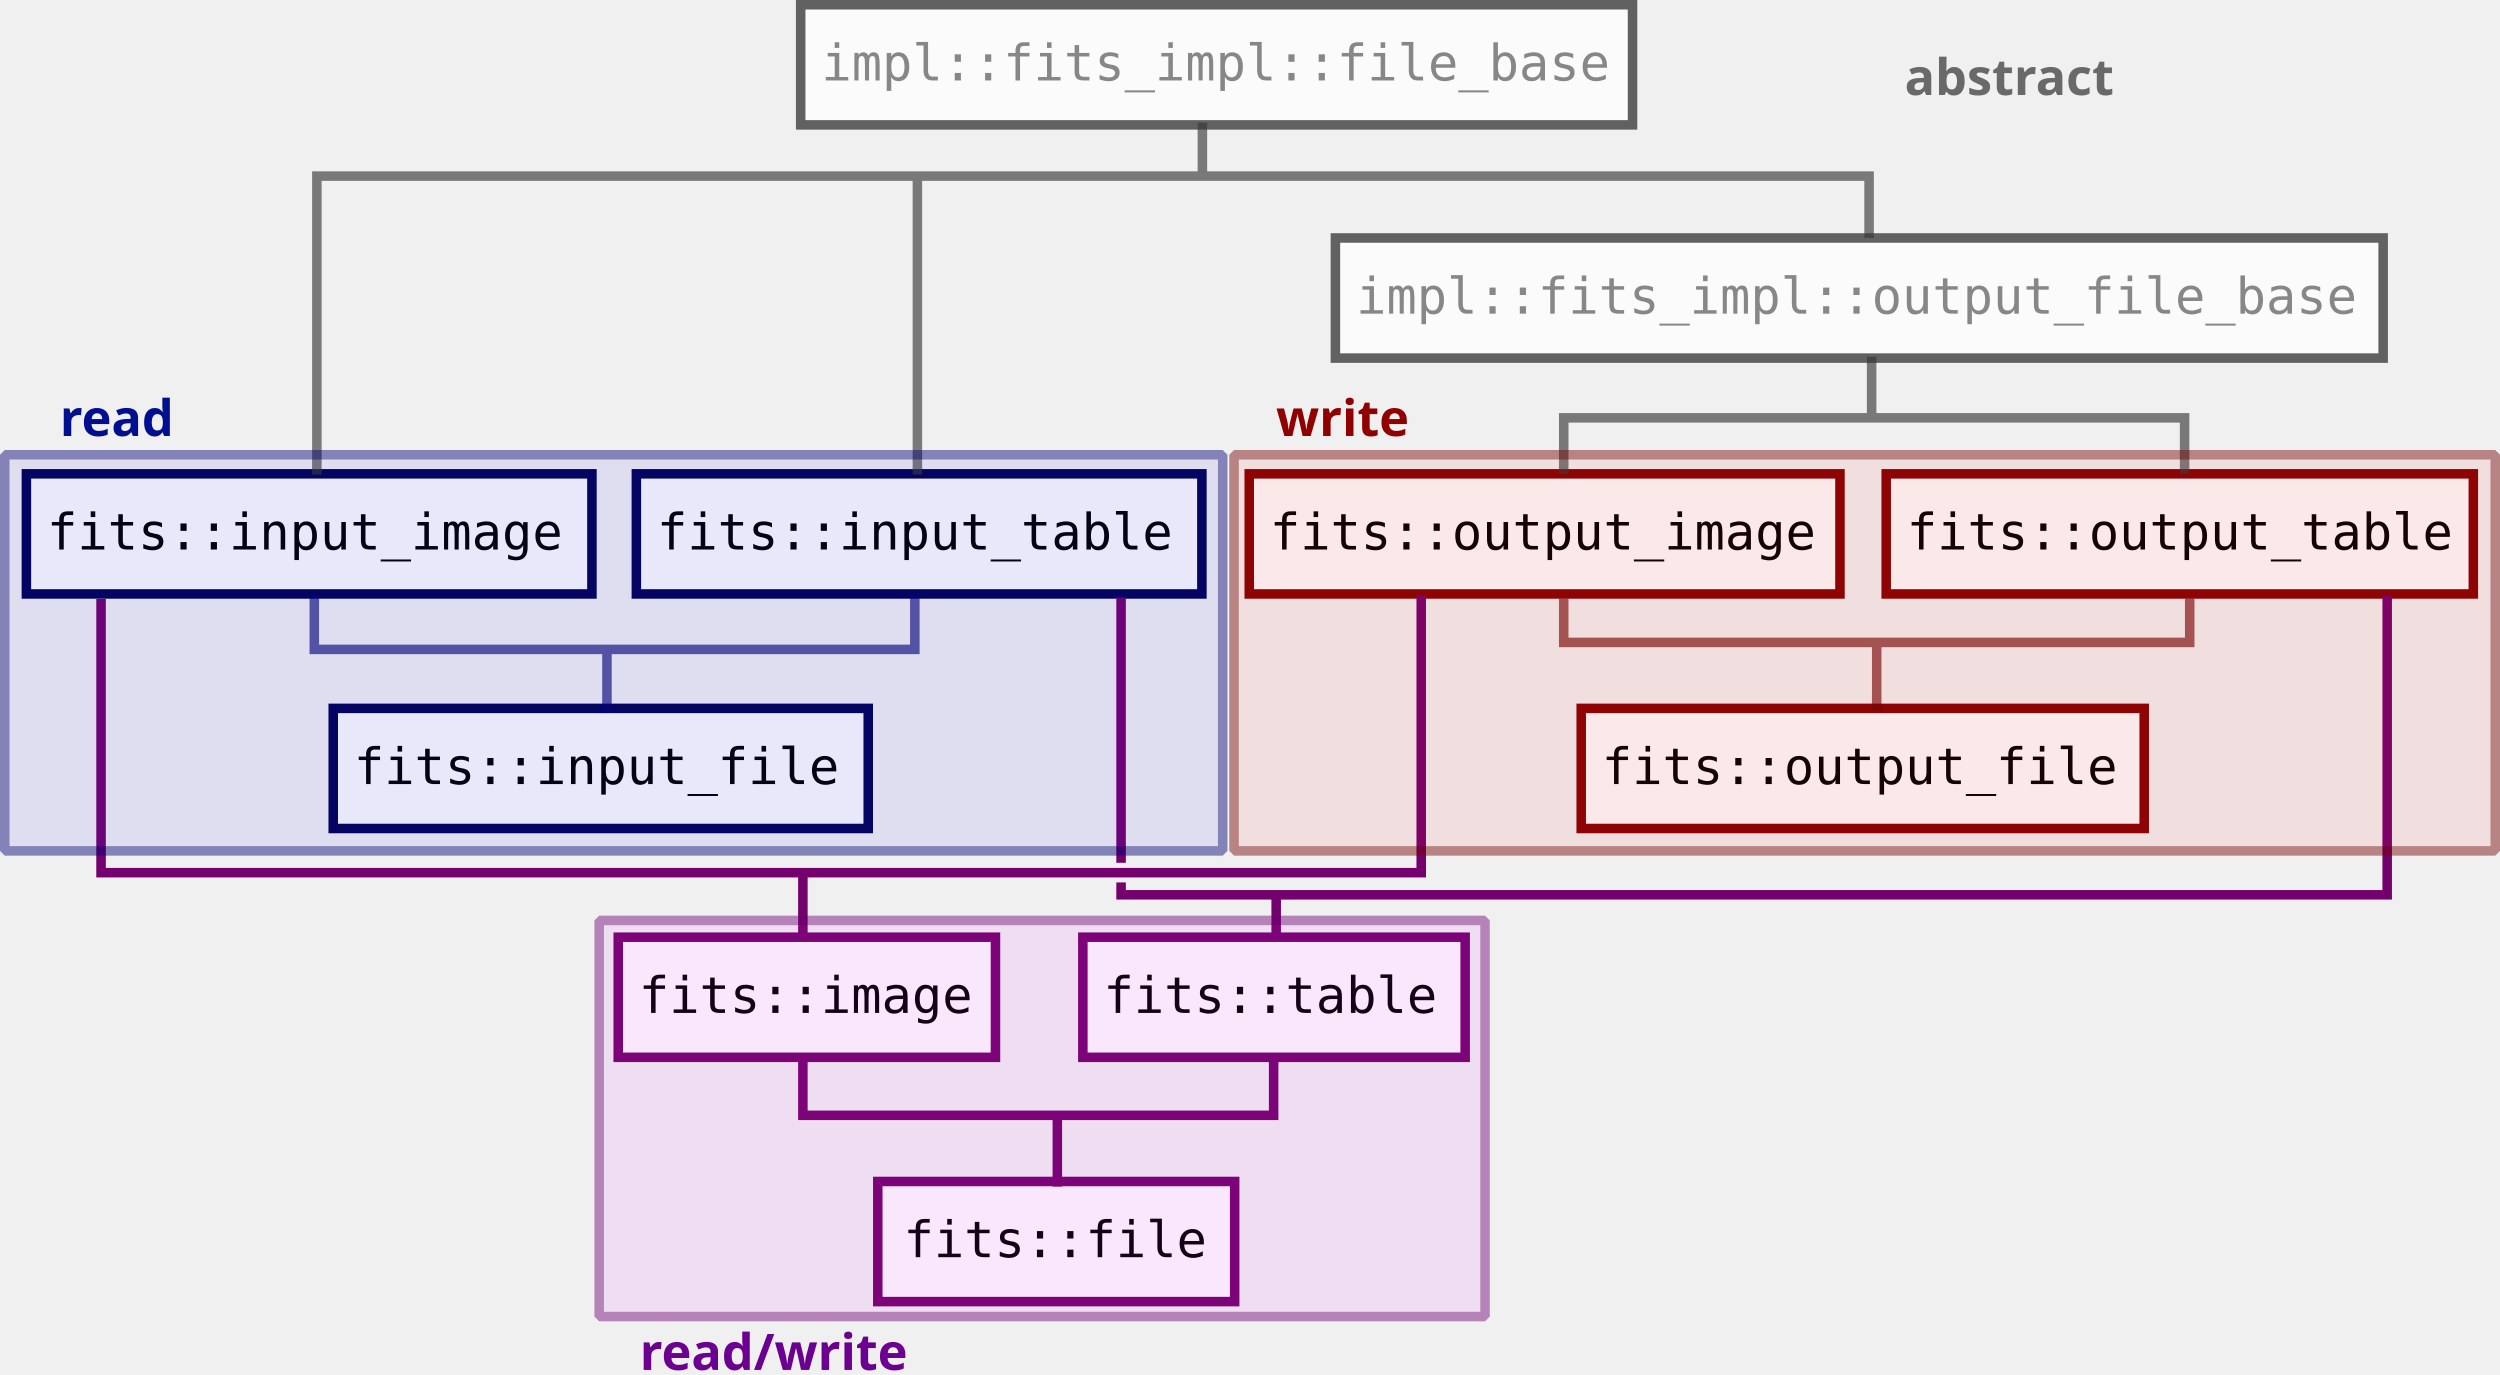
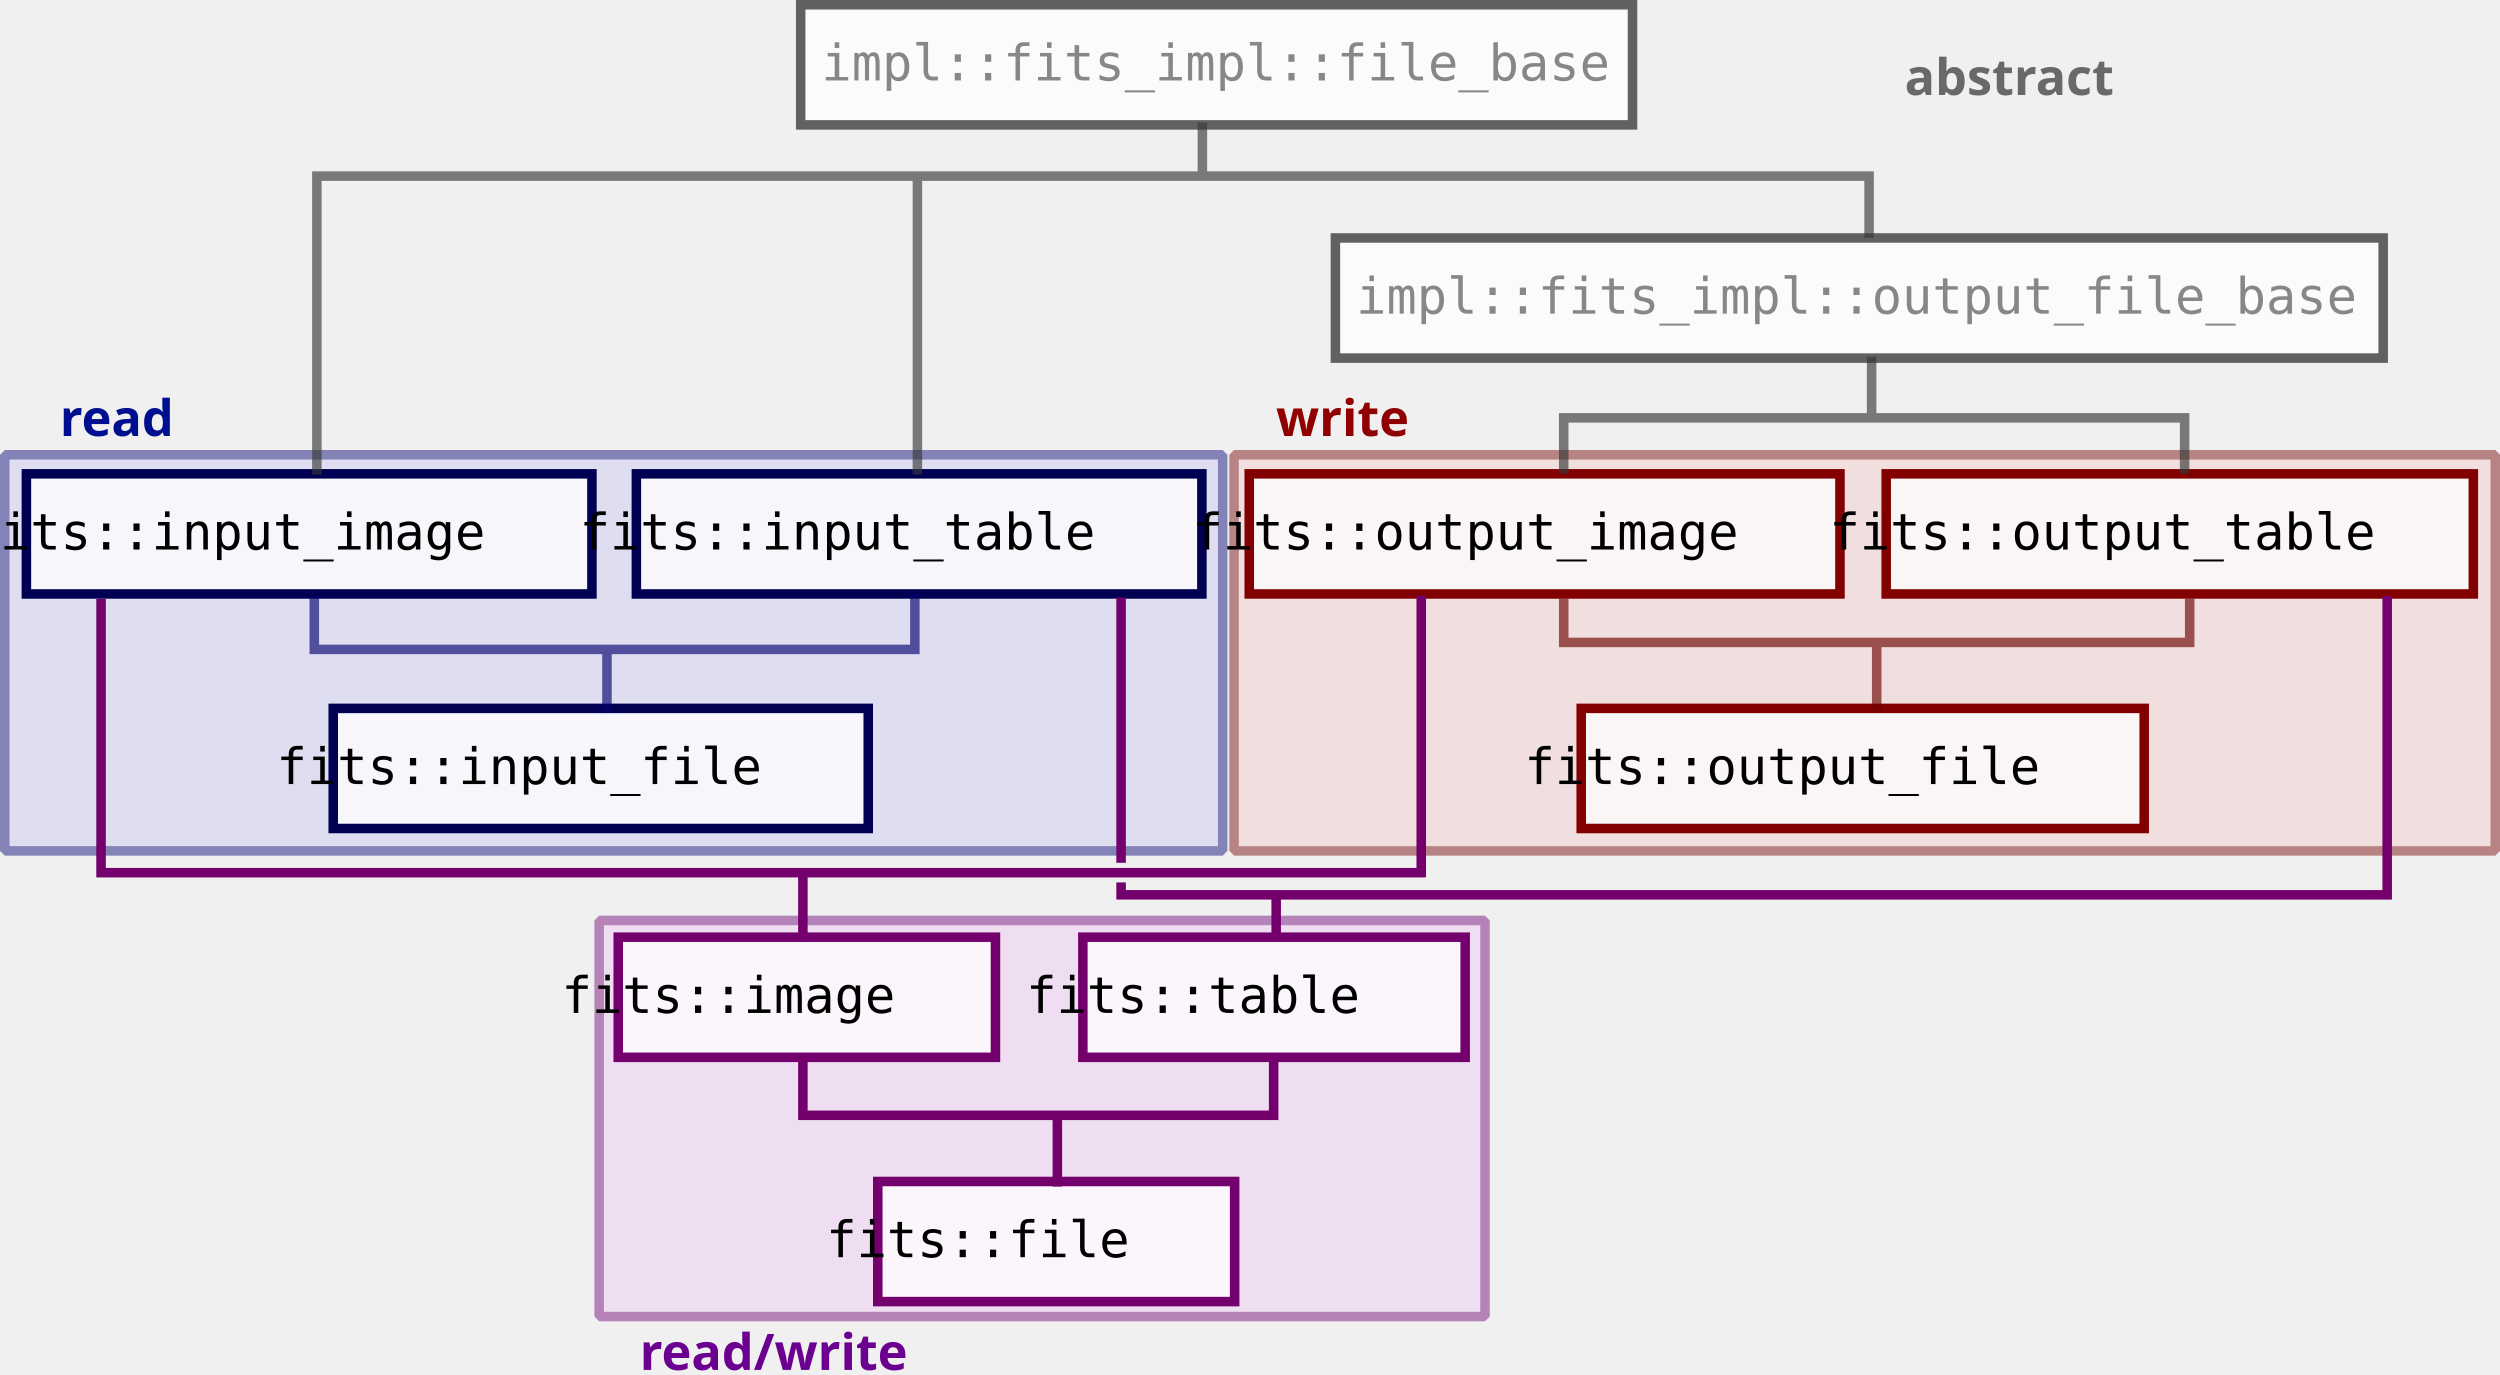
<svg xmlns="http://www.w3.org/2000/svg" width="525.167mm" height="288.758mm" viewBox="0 0 525.167 288.758" version="1.1" id="svg8">
  <defs id="defs2" />
  <g id="layer1" transform="translate(127.5,-34.96337)">
+     <rect style="opacity:0.457;fill:#e921ff;fill-opacity:0.194;stroke:#6f0073;stroke-width:2;stroke-linecap:round;stroke-linejoin:bevel;stroke-miterlimit:4;stroke-dasharray:none;stroke-opacity:1" id="rect945" width="186.089" height="83.214" x="-1.634" y="228.312" />
+     <rect y="130.491" x="131.733" height="83.214" width="264.933" id="rect943" style="opacity:0.457;fill:#ff2121;fill-opacity:0.194;stroke:#730000;stroke-width:2;stroke-linecap:round;stroke-linejoin:bevel;stroke-miterlimit:4;stroke-dasharray:none;stroke-opacity:1" />
+     <rect style="opacity:0.457;fill:#3321ff;fill-opacity:0.194;stroke:#000173;stroke-width:2;stroke-linecap:round;stroke-linejoin:bevel;stroke-miterlimit:4;stroke-dasharray:none;stroke-opacity:1" id="rect941" width="255.846" height="83.214" x="-126.5" y="130.491" />
    <rect style="fill:#ffffff;fill-opacity:0.733;stroke:#616161;stroke-width:2;stroke-miterlimit:4;stroke-dasharray:none;stroke-opacity:1" id="rect815" width="174.741" height="25.234" x="40.697" y="35.963" />
    <text xml:space="preserve" style="font-style:normal;font-variant:normal;font-weight:normal;font-stretch:normal;font-size:10.583px;line-height:1.25;font-family:'DejaVu Sans Mono';-inkscape-font-specification:'DejaVu Sans Mono';letter-spacing:0px;word-spacing:0px;fill:#878787;fill-opacity:1;stroke:none;stroke-width:0.265" x="45.045" y="51.868" id="text819">
      <tspan id="tspan817" x="45.045" y="51.868" style="font-style:normal;font-variant:normal;font-weight:normal;font-stretch:normal;font-family:'DejaVu Sans Mono';-inkscape-font-specification:'DejaVu Sans Mono';fill:#878787;fill-opacity:1;stroke-width:0.265">impl::fits_impl::file_base</tspan>
    </text>
    <rect y="84.955" x="153.025" height="25.234" width="220.098" id="rect821" style="fill:#ffffff;fill-opacity:0.733;stroke:#616161;stroke-width:2;stroke-miterlimit:4;stroke-dasharray:none;stroke-opacity:1" />
    <text id="text825" y="100.86" x="157.374" style="font-style:normal;font-variant:normal;font-weight:normal;font-stretch:normal;font-size:10.583px;line-height:1.25;font-family:'DejaVu Sans Mono';-inkscape-font-specification:'DejaVu Sans Mono';letter-spacing:0px;word-spacing:0px;fill:#878787;fill-opacity:1;stroke:none;stroke-width:0.265" xml:space="preserve">
      <tspan style="font-style:normal;font-variant:normal;font-weight:normal;font-stretch:normal;font-family:'DejaVu Sans Mono';-inkscape-font-specification:'DejaVu Sans Mono';fill:#878787;fill-opacity:1;stroke-width:0.265" y="100.86" x="157.374" id="tspan823">impl::fits_impl::output_file_base</tspan>
    </text>
    <rect y="134.5" x="-121.956" height="25.234" width="118.8" id="rect833" style="fill:#ffffff;fill-opacity:0.733;stroke:#000153;stroke-width:2;stroke-miterlimit:4;stroke-dasharray:none;stroke-opacity:1" />
-     <text id="text837" y="150.405" x="-117.608" style="font-style:normal;font-variant:normal;font-weight:normal;font-stretch:normal;font-size:10.583px;line-height:1.25;font-family:'DejaVu Sans Mono';-inkscape-font-specification:'DejaVu Sans Mono';letter-spacing:0px;word-spacing:0px;fill:#000000;fill-opacity:1;stroke:none;stroke-width:0.265" xml:space="preserve">
-       <tspan style="font-style:normal;font-variant:normal;font-weight:normal;font-stretch:normal;font-family:'DejaVu Sans Mono';-inkscape-font-specification:'DejaVu Sans Mono';stroke-width:0.265" y="150.405" x="-117.608" id="tspan835">fits::input_image</tspan>
+     <text id="text837" y="150.405" x="-63.777" style="font-style:normal;font-variant:normal;font-weight:normal;font-stretch:normal;font-size:10.583px;line-height:1.25;font-family:'DejaVu Sans Mono';-inkscape-font-specification:'DejaVu Sans Mono';text-align:center;letter-spacing:0px;word-spacing:0px;text-anchor:middle;fill:#000000;fill-opacity:1;stroke:none;stroke-width:0.265" xml:space="preserve">
+       <tspan style="font-style:normal;font-variant:normal;font-weight:normal;font-stretch:normal;font-family:'DejaVu Sans Mono';-inkscape-font-specification:'DejaVu Sans Mono';text-align:center;text-anchor:middle;stroke-width:0.265" y="150.405" x="-63.777" id="tspan835">fits::input_image</tspan>
    </text>
    <rect style="fill:#ffffff;fill-opacity:0.733;stroke:#000153;stroke-width:2;stroke-miterlimit:4;stroke-dasharray:none;stroke-opacity:1" id="rect839" width="118.8" height="25.234" x="6.178" y="134.5" />
-     <text xml:space="preserve" style="font-style:normal;font-variant:normal;font-weight:normal;font-stretch:normal;font-size:10.583px;line-height:1.25;font-family:'DejaVu Sans Mono';-inkscape-font-specification:'DejaVu Sans Mono';letter-spacing:0px;word-spacing:0px;fill:#000000;fill-opacity:1;stroke:none;stroke-width:0.265" x="10.526" y="150.405" id="text843">
-       <tspan id="tspan841" x="10.526" y="150.405" style="font-style:normal;font-variant:normal;font-weight:normal;font-stretch:normal;font-family:'DejaVu Sans Mono';-inkscape-font-specification:'DejaVu Sans Mono';stroke-width:0.265">fits::input_table</tspan>
+     <text xml:space="preserve" style="font-style:normal;font-variant:normal;font-weight:normal;font-stretch:normal;font-size:10.583px;line-height:1.25;font-family:'DejaVu Sans Mono';-inkscape-font-specification:'DejaVu Sans Mono';text-align:center;letter-spacing:0px;word-spacing:0px;text-anchor:middle;fill:#000000;fill-opacity:1;stroke:none;stroke-width:0.265" x="64.357" y="150.405" id="text843">
+       <tspan id="tspan841" x="64.357" y="150.405" style="font-style:normal;font-variant:normal;font-weight:normal;font-stretch:normal;font-family:'DejaVu Sans Mono';-inkscape-font-specification:'DejaVu Sans Mono';text-align:center;text-anchor:middle;stroke-width:0.265">fits::input_table</tspan>
    </text>
    <rect style="fill:#ffffff;fill-opacity:0.733;stroke:#830000;stroke-width:2;stroke-miterlimit:4;stroke-dasharray:none;stroke-opacity:1" id="rect847" width="124.092" height="25.234" x="134.923" y="134.5" />
-     <text xml:space="preserve" style="font-style:normal;font-variant:normal;font-weight:normal;font-stretch:normal;font-size:10.583px;line-height:1.25;font-family:'DejaVu Sans Mono';-inkscape-font-specification:'DejaVu Sans Mono';letter-spacing:0px;word-spacing:0px;fill:#000000;fill-opacity:1;stroke:none;stroke-width:0.265" x="139.272" y="150.405" id="text851">
-       <tspan id="tspan849" x="139.272" y="150.405" style="font-style:normal;font-variant:normal;font-weight:normal;font-stretch:normal;font-family:'DejaVu Sans Mono';-inkscape-font-specification:'DejaVu Sans Mono';stroke-width:0.265">fits::output_image</tspan>
+     <text xml:space="preserve" style="font-style:normal;font-variant:normal;font-weight:normal;font-stretch:normal;font-size:10.583px;line-height:1.25;font-family:'DejaVu Sans Mono';-inkscape-font-specification:'DejaVu Sans Mono';text-align:center;letter-spacing:0px;word-spacing:0px;text-anchor:middle;fill:#000000;fill-opacity:1;stroke:none;stroke-width:0.265" x="196.286" y="150.405" id="text851">
+       <tspan id="tspan849" x="196.286" y="150.405" style="font-style:normal;font-variant:normal;font-weight:normal;font-stretch:normal;font-family:'DejaVu Sans Mono';-inkscape-font-specification:'DejaVu Sans Mono';text-align:center;text-anchor:middle;stroke-width:0.265">fits::output_image</tspan>
    </text>
    <rect y="134.5" x="268.727" height="25.234" width="123.336" id="rect853" style="fill:#ffffff;fill-opacity:0.733;stroke:#830000;stroke-width:2;stroke-miterlimit:4;stroke-dasharray:none;stroke-opacity:1" />
-     <text id="text857" y="150.405" x="273.076" style="font-style:normal;font-variant:normal;font-weight:normal;font-stretch:normal;font-size:10.583px;line-height:1.25;font-family:'DejaVu Sans Mono';-inkscape-font-specification:'DejaVu Sans Mono';letter-spacing:0px;word-spacing:0px;fill:#000000;fill-opacity:1;stroke:none;stroke-width:0.265" xml:space="preserve">
-       <tspan style="font-style:normal;font-variant:normal;font-weight:normal;font-stretch:normal;font-family:'DejaVu Sans Mono';-inkscape-font-specification:'DejaVu Sans Mono';stroke-width:0.265" y="150.405" x="273.076" id="tspan855">fits::output_table</tspan>
+     <text id="text857" y="150.405" x="330.09" style="font-style:normal;font-variant:normal;font-weight:normal;font-stretch:normal;font-size:10.583px;line-height:1.25;font-family:'DejaVu Sans Mono';-inkscape-font-specification:'DejaVu Sans Mono';text-align:center;letter-spacing:0px;word-spacing:0px;text-anchor:middle;fill:#000000;fill-opacity:1;stroke:none;stroke-width:0.265" xml:space="preserve">
+       <tspan style="font-style:normal;font-variant:normal;font-weight:normal;font-stretch:normal;font-family:'DejaVu Sans Mono';-inkscape-font-specification:'DejaVu Sans Mono';text-align:center;text-anchor:middle;stroke-width:0.265" y="150.405" x="330.09" id="tspan855">fits::output_table</tspan>
    </text>
    <rect style="fill:#ffffff;fill-opacity:0.733;stroke:#73006c;stroke-width:2;stroke-miterlimit:4;stroke-dasharray:none;stroke-opacity:1" id="rect859" width="79.244" height="25.234" x="2.37" y="231.837" />
-     <text xml:space="preserve" style="font-style:normal;font-variant:normal;font-weight:normal;font-stretch:normal;font-size:10.583px;line-height:1.25;font-family:'DejaVu Sans Mono';-inkscape-font-specification:'DejaVu Sans Mono';letter-spacing:0px;word-spacing:0px;fill:#000000;fill-opacity:1;stroke:none;stroke-width:0.265" x="6.719" y="247.742" id="text863">
-       <tspan id="tspan861" x="6.719" y="247.742" style="font-style:normal;font-variant:normal;font-weight:normal;font-stretch:normal;font-family:'DejaVu Sans Mono';-inkscape-font-specification:'DejaVu Sans Mono';stroke-width:0.265">fits::image</tspan>
+     <text xml:space="preserve" style="font-style:normal;font-variant:normal;font-weight:normal;font-stretch:normal;font-size:10.583px;line-height:1.25;font-family:'DejaVu Sans Mono';-inkscape-font-specification:'DejaVu Sans Mono';text-align:center;letter-spacing:0px;word-spacing:0px;text-anchor:middle;fill:#000000;fill-opacity:1;stroke:none;stroke-width:0.265" x="41.45" y="247.742" id="text863">
+       <tspan id="tspan861" x="41.45" y="247.742" style="font-style:normal;font-variant:normal;font-weight:normal;font-stretch:normal;font-family:'DejaVu Sans Mono';-inkscape-font-specification:'DejaVu Sans Mono';text-align:center;text-anchor:middle;stroke-width:0.265">fits::image</tspan>
    </text>
    <rect y="231.837" x="99.97" height="25.234" width="80.313" id="rect865" style="fill:#ffffff;fill-opacity:0.733;stroke:#73006c;stroke-width:2;stroke-miterlimit:4;stroke-dasharray:none;stroke-opacity:1" />
-     <text id="text869" y="247.742" x="104.319" style="font-style:normal;font-variant:normal;font-weight:normal;font-stretch:normal;font-size:10.583px;line-height:1.25;font-family:'DejaVu Sans Mono';-inkscape-font-specification:'DejaVu Sans Mono';letter-spacing:0px;word-spacing:0px;fill:#000000;fill-opacity:1;stroke:none;stroke-width:0.265" xml:space="preserve">
-       <tspan style="font-style:normal;font-variant:normal;font-weight:normal;font-stretch:normal;font-family:'DejaVu Sans Mono';-inkscape-font-specification:'DejaVu Sans Mono';stroke-width:0.265" y="247.742" x="104.319" id="tspan867">fits::table</tspan>
+     <text id="text869" y="247.742" x="139.05" style="font-style:normal;font-variant:normal;font-weight:normal;font-stretch:normal;font-size:10.583px;line-height:1.25;font-family:'DejaVu Sans Mono';-inkscape-font-specification:'DejaVu Sans Mono';text-align:center;letter-spacing:0px;word-spacing:0px;text-anchor:middle;fill:#000000;fill-opacity:1;stroke:none;stroke-width:0.265" xml:space="preserve">
+       <tspan style="font-style:normal;font-variant:normal;font-weight:normal;font-stretch:normal;font-family:'DejaVu Sans Mono';-inkscape-font-specification:'DejaVu Sans Mono';text-align:center;text-anchor:middle;stroke-width:0.265" y="247.742" x="139.05" id="tspan867">fits::table</tspan>
    </text>
    <rect style="fill:#ffffff;fill-opacity:0.733;stroke:#000153;stroke-width:2;stroke-miterlimit:4;stroke-dasharray:none;stroke-opacity:1" id="rect871" width="112.386" height="25.234" x="-57.499" y="183.77" />
-     <text xml:space="preserve" style="font-style:normal;font-variant:normal;font-weight:normal;font-stretch:normal;font-size:10.583px;line-height:1.25;font-family:'DejaVu Sans Mono';-inkscape-font-specification:'DejaVu Sans Mono';letter-spacing:0px;word-spacing:0px;fill:#000000;fill-opacity:1;stroke:none;stroke-width:0.265" x="-53.15" y="199.675" id="text875">
-       <tspan id="tspan873" x="-53.15" y="199.675" style="font-style:normal;font-variant:normal;font-weight:normal;font-stretch:normal;font-family:'DejaVu Sans Mono';-inkscape-font-specification:'DejaVu Sans Mono';stroke-width:0.265">fits::input_file</tspan>
+     <text xml:space="preserve" style="font-style:normal;font-variant:normal;font-weight:normal;font-stretch:normal;font-size:10.583px;line-height:1.25;font-family:'DejaVu Sans Mono';-inkscape-font-specification:'DejaVu Sans Mono';text-align:center;letter-spacing:0px;word-spacing:0px;text-anchor:middle;fill:#000000;fill-opacity:1;stroke:none;stroke-width:0.265" x="-2.502" y="199.675" id="text875">
+       <tspan id="tspan873" x="-2.502" y="199.675" style="font-style:normal;font-variant:normal;font-weight:normal;font-stretch:normal;font-family:'DejaVu Sans Mono';-inkscape-font-specification:'DejaVu Sans Mono';text-align:center;text-anchor:middle;stroke-width:0.265">fits::input_file</tspan>
    </text>
    <rect y="183.77" x="204.659" height="25.234" width="118.266" id="rect877" style="fill:#ffffff;fill-opacity:0.733;stroke:#830000;stroke-width:2;stroke-miterlimit:4;stroke-dasharray:none;stroke-opacity:1" />
-     <text id="text881" y="199.675" x="209.008" style="font-style:normal;font-variant:normal;font-weight:normal;font-stretch:normal;font-size:10.583px;line-height:1.25;font-family:'DejaVu Sans Mono';-inkscape-font-specification:'DejaVu Sans Mono';letter-spacing:0px;word-spacing:0px;fill:#000000;fill-opacity:1;stroke:none;stroke-width:0.265" xml:space="preserve">
-       <tspan style="font-style:normal;font-variant:normal;font-weight:normal;font-stretch:normal;font-family:'DejaVu Sans Mono';-inkscape-font-specification:'DejaVu Sans Mono';stroke-width:0.265" y="199.675" x="209.008" id="tspan879">fits::output_file</tspan>
+     <text id="text881" y="199.675" x="262.839" style="font-style:normal;font-variant:normal;font-weight:normal;font-stretch:normal;font-size:10.583px;line-height:1.25;font-family:'DejaVu Sans Mono';-inkscape-font-specification:'DejaVu Sans Mono';text-align:center;letter-spacing:0px;word-spacing:0px;text-anchor:middle;fill:#000000;fill-opacity:1;stroke:none;stroke-width:0.265" xml:space="preserve">
+       <tspan style="font-style:normal;font-variant:normal;font-weight:normal;font-stretch:normal;font-family:'DejaVu Sans Mono';-inkscape-font-specification:'DejaVu Sans Mono';text-align:center;text-anchor:middle;stroke-width:0.265" y="199.675" x="262.839" id="tspan879">fits::output_file</tspan>
    </text>
    <rect y="283.153" x="56.893" height="25.234" width="74.968" id="rect887" style="fill:#ffffff;fill-opacity:0.733;stroke:#73006c;stroke-width:2;stroke-miterlimit:4;stroke-dasharray:none;stroke-opacity:1" />
-     <text id="text891" y="299.058" x="62.311" style="font-style:normal;font-variant:normal;font-weight:normal;font-stretch:normal;font-size:10.583px;line-height:1.25;font-family:'DejaVu Sans Mono';-inkscape-font-specification:'DejaVu Sans Mono';letter-spacing:0px;word-spacing:0px;fill:#000000;fill-opacity:1;stroke:none;stroke-width:0.265" xml:space="preserve">
-       <tspan style="font-style:normal;font-variant:normal;font-weight:normal;font-stretch:normal;font-family:'DejaVu Sans Mono';-inkscape-font-specification:'DejaVu Sans Mono';stroke-width:0.265" y="299.058" x="62.311" id="tspan889">fits::file</tspan>
+     <text id="text891" y="299.058" x="93.859" style="font-style:normal;font-variant:normal;font-weight:normal;font-stretch:normal;font-size:10.583px;line-height:1.25;font-family:'DejaVu Sans Mono';-inkscape-font-specification:'DejaVu Sans Mono';text-align:center;letter-spacing:0px;word-spacing:0px;text-anchor:middle;fill:#000000;fill-opacity:1;stroke:none;stroke-width:0.265" xml:space="preserve">
+       <tspan style="font-style:normal;font-variant:normal;font-weight:normal;font-stretch:normal;font-family:'DejaVu Sans Mono';-inkscape-font-specification:'DejaVu Sans Mono';text-align:center;text-anchor:middle;stroke-width:0.265" y="299.058" x="93.859" id="tspan889">fits::file</tspan>
    </text>
    <path id="path897" style="fill:none;stroke:#373737;stroke-width:2;stroke-linecap:butt;stroke-linejoin:miter;stroke-miterlimit:4;stroke-dasharray:none;stroke-opacity:0.644" d="M 125.082,71.959 H 265.131 V 84.955 M 65.214,71.959 V 134.667 M 125.082,60.734 V 71.959 H -60.937 v 62.708" />
    <path id="path901" style="fill:none;stroke:#363636;stroke-width:2;stroke-linecap:butt;stroke-linejoin:miter;stroke-miterlimit:4;stroke-dasharray:none;stroke-opacity:0.643" d="m 265.666,122.74 h 65.748 v 11.76 M 265.666,109.911 v 12.829 h -64.679 v 11.76" />
    <path id="path905" style="fill:none;stroke:#73006c;stroke-width:2;stroke-linecap:butt;stroke-linejoin:miter;stroke-miterlimit:4;stroke-dasharray:none;stroke-opacity:1" d="m 94.613,269.255 h 45.436 v -11.76 m -98.89,-0.535 v 12.294 h 53.454 v 14.967" />
    <path id="path909" style="fill:none;stroke:#6b0000;stroke-width:2;stroke-linecap:butt;stroke-linejoin:miter;stroke-miterlimit:4;stroke-dasharray:none;stroke-opacity:0.643" d="m 266.735,169.914 h 65.748 v -9.221 m -131.497,0 v 9.221 h 65.748 v 14.298" />
    <path style="fill:none;stroke:#02006b;stroke-width:2;stroke-linecap:butt;stroke-linejoin:miter;stroke-miterlimit:4;stroke-dasharray:none;stroke-opacity:0.643" d="M -8.8401065e-7,171.383 H 64.679 v -11.759 m -126.151,0.534 v 11.225 H -8.8401066e-7 v 13.364" id="path911" />
    <path style="fill:none;stroke:#73006c;stroke-width:7.559;stroke-linecap:butt;stroke-linejoin:miter;stroke-miterlimit:4;stroke-dasharray:none;stroke-opacity:1" d="M -8.836,475.534 V 692.868 H 548.387 m 0,54.723 V 692.868 H 1039.32 V 472.931" transform="matrix(0.2645833,0,0,0.2645833,-103.9344,34.96337)" id="path915" />
    <path id="path921" style="fill:none;stroke:#73006c;stroke-width:2;stroke-linecap:butt;stroke-linejoin:miter;stroke-miterlimit:4;stroke-dasharray:none;stroke-opacity:1" d="m 373.967,160.158 v 62.779 H 266.729 140.316 m -32.313,-62.437 v 55.707 m 0,4.122 v 2.605 h 32.58 v 8.317" />
-     <rect style="opacity:0.457;fill:#3321ff;fill-opacity:0.194;stroke:#000173;stroke-width:2;stroke-linecap:round;stroke-linejoin:bevel;stroke-miterlimit:4;stroke-dasharray:none;stroke-opacity:1" id="rect941" width="255.846" height="83.214" x="-126.5" y="130.491" />
-     <rect y="130.491" x="131.733" height="83.214" width="264.933" id="rect943" style="opacity:0.457;fill:#ff2121;fill-opacity:0.194;stroke:#730000;stroke-width:2;stroke-linecap:round;stroke-linejoin:bevel;stroke-miterlimit:4;stroke-dasharray:none;stroke-opacity:1" />
-     <rect style="opacity:0.457;fill:#e921ff;fill-opacity:0.194;stroke:#6f0073;stroke-width:2;stroke-linecap:round;stroke-linejoin:bevel;stroke-miterlimit:4;stroke-dasharray:none;stroke-opacity:1" id="rect945" width="186.089" height="83.214" x="-1.634" y="228.312" />
    <text xml:space="preserve" style="font-style:normal;font-weight:normal;font-size:10.583px;line-height:1.25;font-family:sans-serif;letter-spacing:0px;word-spacing:0px;fill:#000f90;fill-opacity:1;stroke:none;stroke-width:0.265" x="-114.938" y="126.548" id="text951">
      <tspan id="tspan949" x="-114.938" y="126.548" style="font-style:normal;font-variant:normal;font-weight:bold;font-stretch:normal;font-family:sans-serif;-inkscape-font-specification:'sans-serif Bold';fill:#000f90;fill-opacity:1;stroke-width:0.265">read</tspan>
    </text>
    <text id="text955" y="126.548" x="140.55" style="font-style:normal;font-weight:normal;font-size:10.583px;line-height:1.25;font-family:sans-serif;letter-spacing:0px;word-spacing:0px;fill:#000f90;fill-opacity:1;stroke:none;stroke-width:0.265" xml:space="preserve">
      <tspan style="font-style:normal;font-variant:normal;font-weight:bold;font-stretch:normal;font-family:sans-serif;-inkscape-font-specification:'sans-serif Bold';fill:#900000;fill-opacity:1;stroke-width:0.265" y="126.548" x="140.55" id="tspan953">write</tspan>
    </text>
    <text xml:space="preserve" style="font-style:normal;font-weight:normal;font-size:10.583px;line-height:1.25;font-family:sans-serif;letter-spacing:0px;word-spacing:0px;fill:#000f90;fill-opacity:1;stroke:none;stroke-width:0.265" x="6.888" y="322.74" id="text959">
      <tspan id="tspan957" x="6.888" y="322.74" style="font-style:normal;font-variant:normal;font-weight:bold;font-stretch:normal;font-family:sans-serif;-inkscape-font-specification:'sans-serif Bold';fill:#6b0090;fill-opacity:1;stroke-width:0.265">read/write</tspan>
    </text>
    <text id="text963" y="54.92" x="272.603" style="font-style:normal;font-weight:normal;font-size:10.583px;line-height:1.25;font-family:sans-serif;letter-spacing:0px;word-spacing:0px;fill:#696969;fill-opacity:1;stroke:none;stroke-width:0.265;" xml:space="preserve">
      <tspan style="font-style:normal;font-variant:normal;font-weight:bold;font-stretch:normal;font-family:sans-serif;-inkscape-font-specification:'sans-serif Bold';fill:#696969;fill-opacity:1;stroke-width:0.265;" y="54.92" x="272.603" id="tspan961">abstract</tspan>
    </text>
  </g>
</svg>
